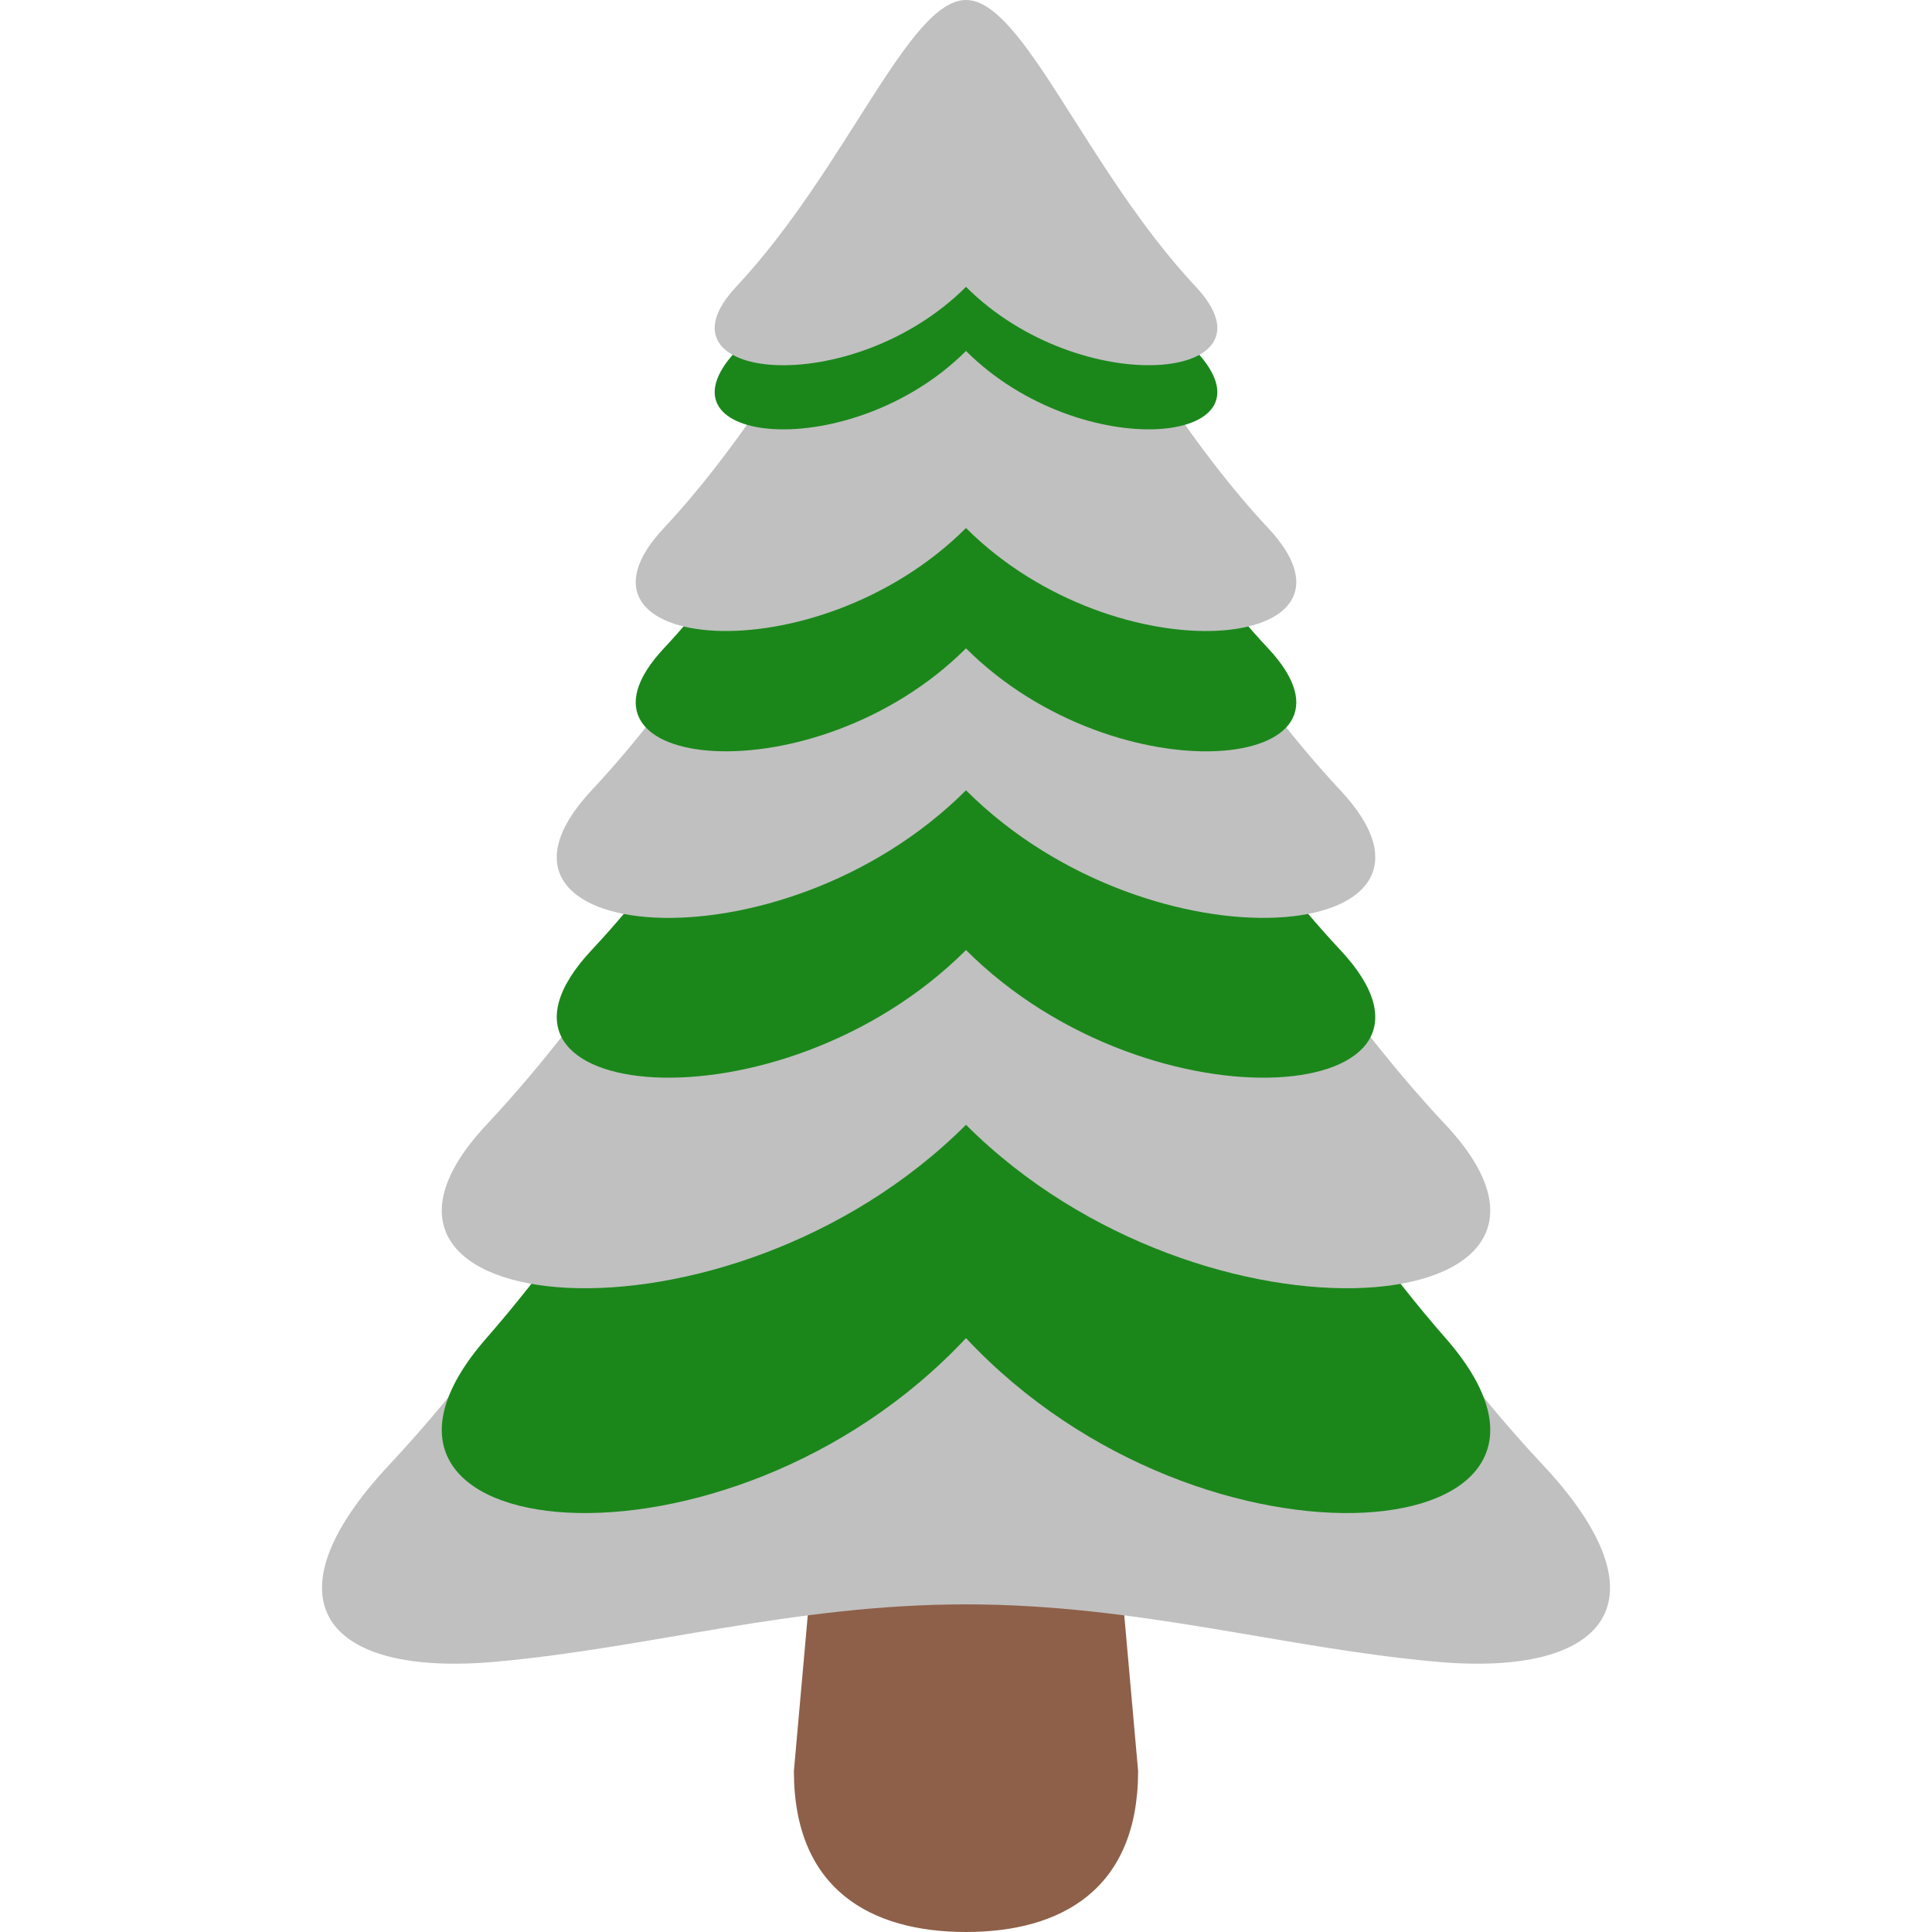
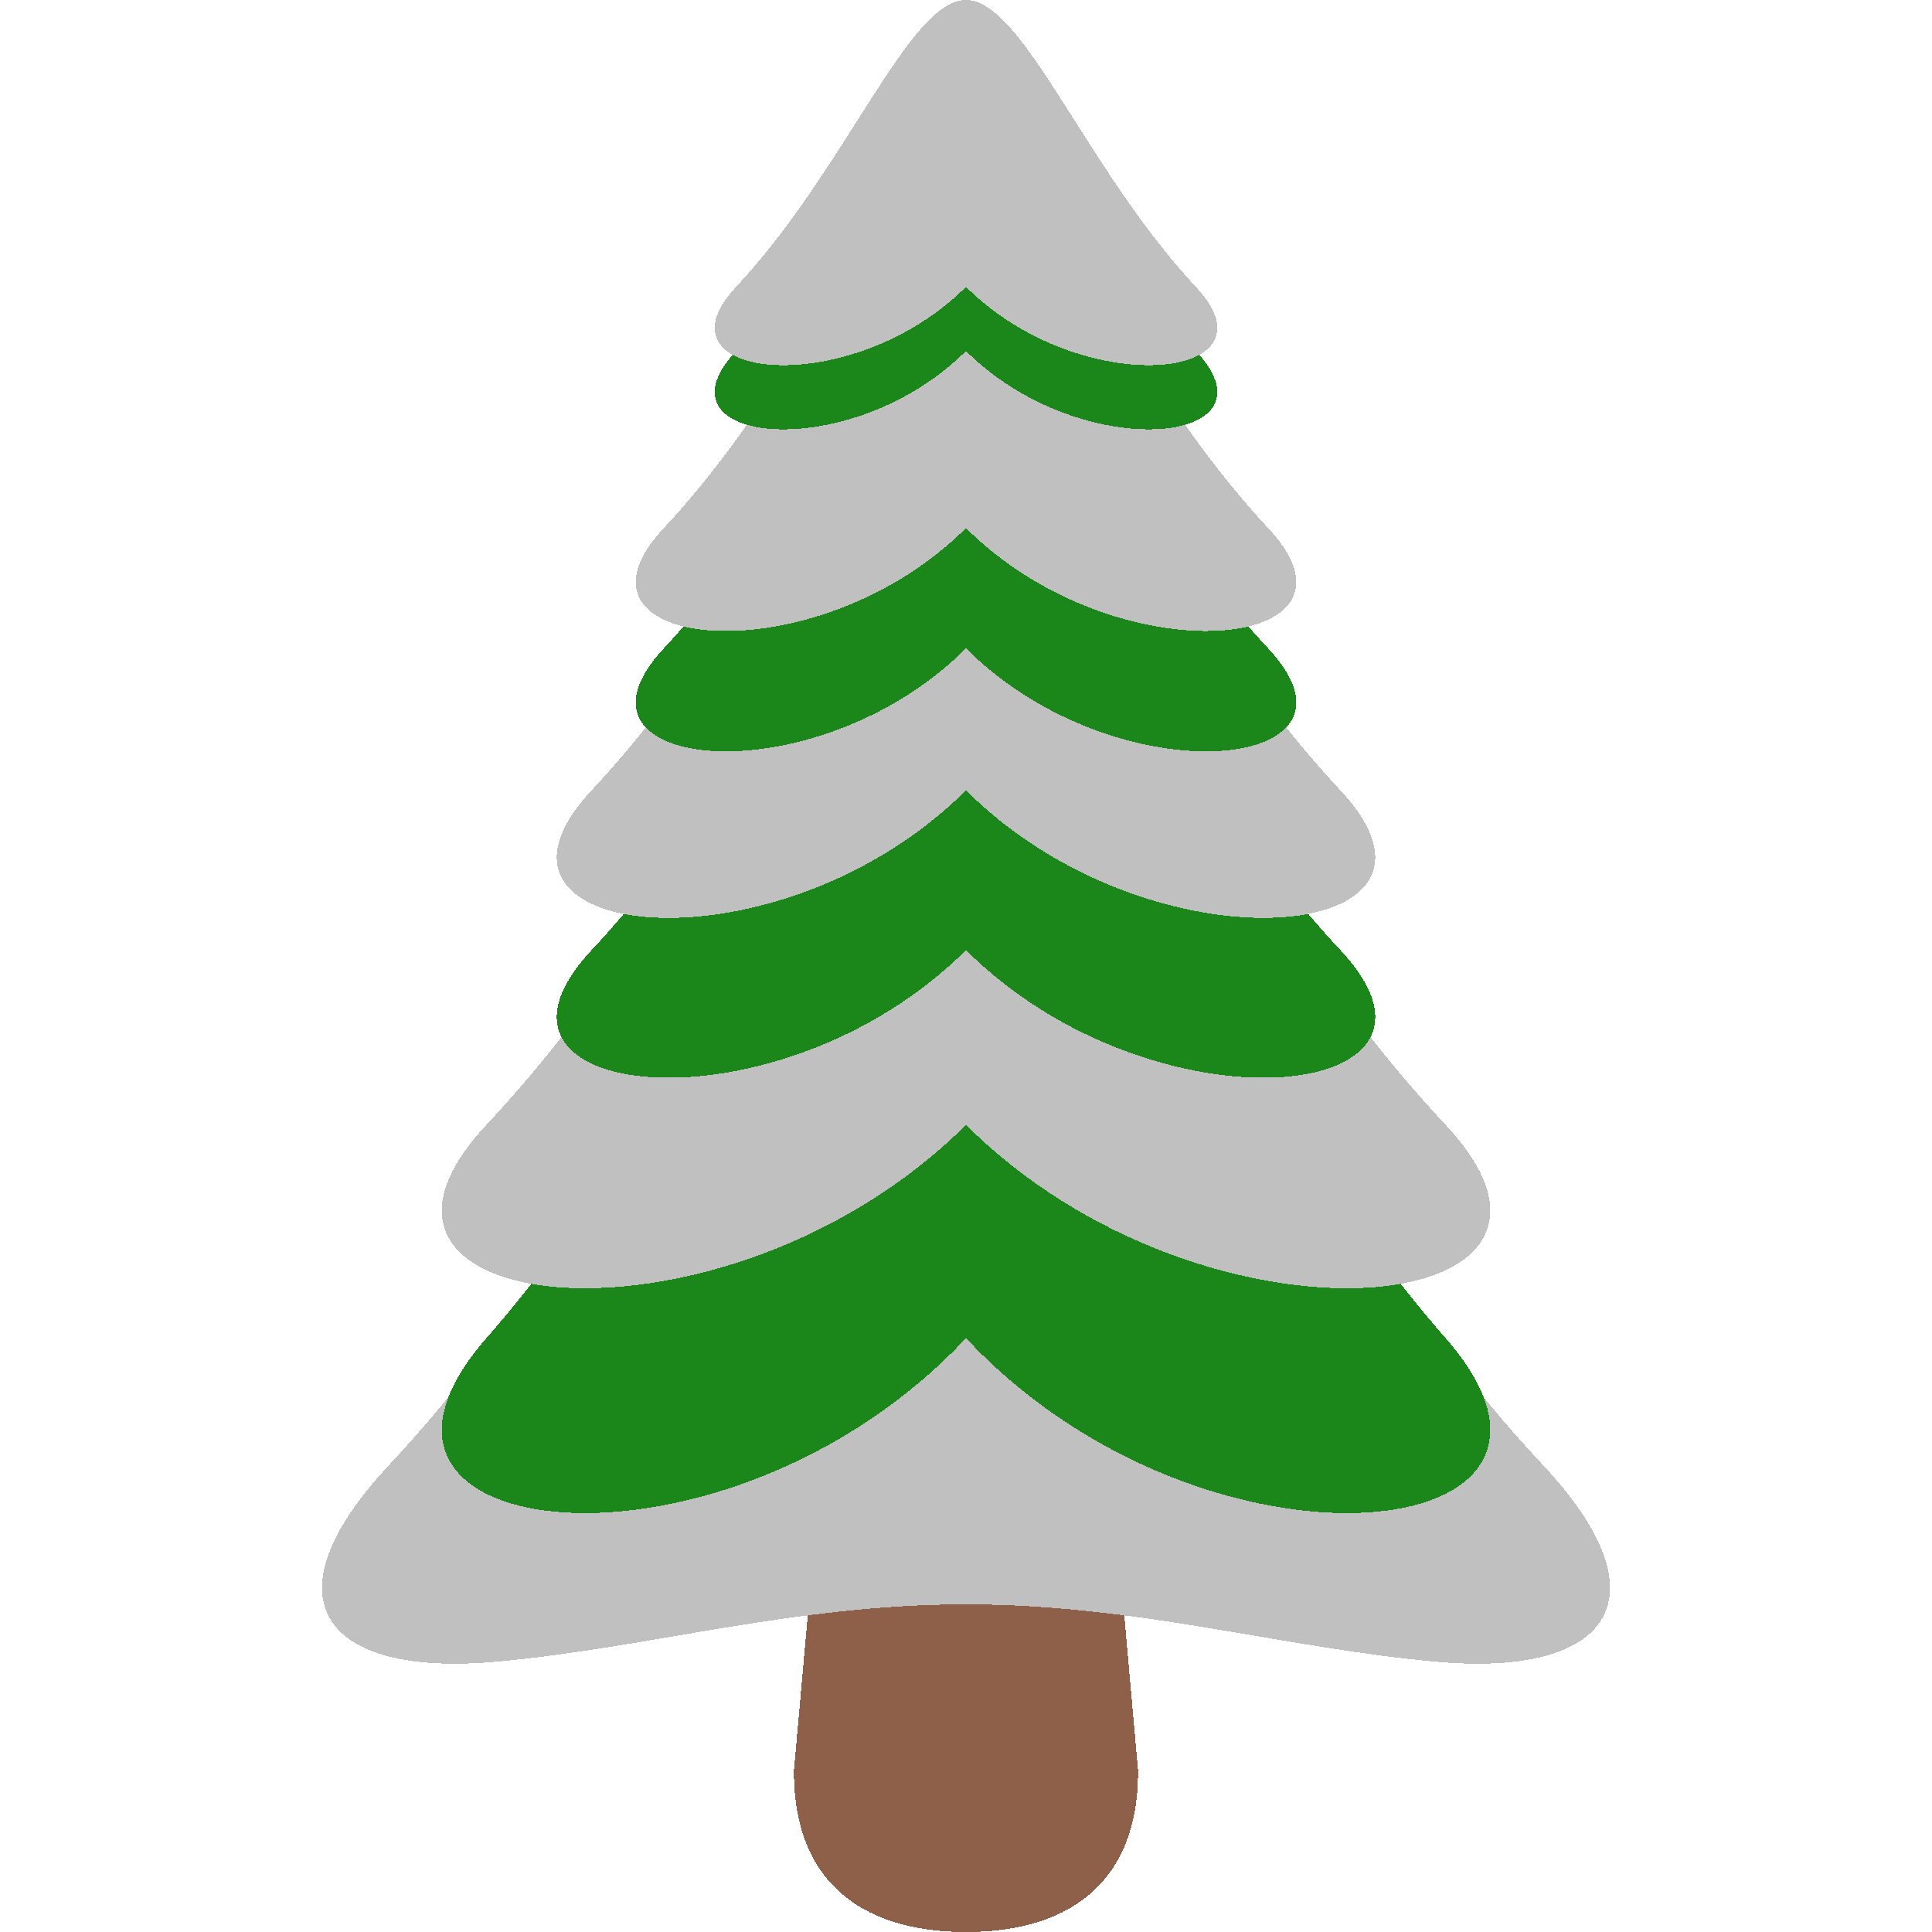
- <svg xmlns="http://www.w3.org/2000/svg" id="svg981" version="1.1" viewBox="0 0 36 36">
+ <svg xmlns="http://www.w3.org/2000/svg" viewBox="0 0 36 36" version="1.1" id="svg981" shape-rendering="crispEdges">
  <defs id="defs985" />
-   <path style="fill:#8e6049;fill-opacity:1;stroke-width:0.895" id="path961" d="m 21.207,33 c 0,2.209 -1.436,3 -3.207,3 -1.771,0 -3.207,-0.791 -3.207,-3 l 0.802,-9 c 0,-2.209 0.634,-2 2.406,-2 1.771,0 2.406,-0.209 2.406,2 z" fill="#662113" />
-   <path style="fill:#c0c0c0;stroke-width:0.895;fill-opacity:1" id="path963" d="M 28.749,27.297 C 23.166,21.332 20.905,12.791 18,12.791 c -2.905,0 -5.166,8.541 -10.749,14.506 -2.346,2.507 -1.228,3.957 1.988,3.667 2.867,-0.258 5.548,-1.069 8.761,-1.069 3.213,0 5.895,0.812 8.761,1.069 3.217,0.29 4.334,-1.16 1.989,-3.667 z" fill="#5C913B" />
-   <path style="fill:#1b871b;fill-opacity:1;stroke-width:0.895" id="path965" d="M 26.936,24.934 C 22.646,20.027 20.235,13 18,13 c -2.233,0 -4.645,7.027 -8.936,11.934 -3.409,3.898 4.468,4.773 8.936,0 4.465,4.773 12.345,3.898 8.937,0 z" fill="#3E721D" />
-   <path style="fill:#c0c0c0;stroke-width:0.895;fill-opacity:1" id="path967" d="M 26.936,20.959 C 22.646,16.375 20.235,9.811 18,9.811 c -2.233,0 -4.645,6.564 -8.936,11.148 -3.409,3.642 4.468,4.459 8.936,0 4.465,4.459 12.345,3.642 8.937,0 z" fill="#5C913B" />
-   <path style="fill:#1b871b;fill-opacity:1;stroke-width:0.895" id="path969" d="M 24.976,17.703 C 21.627,14.125 19.745,9 18,9 c -1.743,0 -3.627,5.125 -6.976,8.703 -2.661,2.844 3.488,3.482 6.976,0 3.487,3.482 9.638,2.844 6.976,0 z" fill="#3E721D" />
-   <path style="fill:#c0c0c0;stroke-width:0.895;fill-opacity:1" id="path971" d="m 24.976,14.726 c -3.349,-3.579 -5.231,-8.703 -6.976,-8.703 -1.743,0 -3.627,5.125 -6.976,8.703 -2.661,2.844 3.488,3.481 6.976,0 3.487,3.481 9.638,2.843 6.976,0 z" fill="#5C913B" />
-   <path style="fill:#1b871b;fill-opacity:1;stroke-width:0.895" id="path973" d="M 23.63,12.081 C 20.927,9.193 19.408,5.057 18,5.057 c -1.407,0 -2.927,4.136 -5.63,7.024 -2.148,2.295 2.815,2.809 5.63,0 2.814,2.81 7.779,2.295 5.63,0 z" fill="#3E721D" />
-   <path style="fill:#c0c0c0;stroke-width:0.895;fill-opacity:1" id="path975" d="M 23.63,9.839 C 20.927,6.951 19.408,2.815 18,2.815 c -1.407,0 -2.927,4.136 -5.63,7.024 -2.148,2.295 2.815,2.809 5.63,0 2.814,2.81 7.779,2.295 5.63,0 z" fill="#5C913B" />
-   <path style="fill:#1b871b;fill-opacity:1;stroke-width:0.895" id="path977" d="M 22.284,6.54 C 20.227,4.342 19.071,1.195 18,1.195 c -1.07,0 -2.228,3.148 -4.284,5.345 -1.634,1.747 2.142,2.138 4.284,0 2.142,2.138 5.919,1.746 4.284,0 z" fill="#3E721D" />
-   <path style="fill:#c0c0c0;stroke-width:0.895;fill-opacity:1" id="path979" d="M 22.284,5.345 C 20.227,3.148 19.071,0 18,0 c -1.07,0 -2.228,3.148 -4.284,5.345 -1.634,1.747 2.142,2.138 4.284,0 2.142,2.138 5.919,1.746 4.284,0 z" fill="#5C913B" />
+   <path fill="#662113" d="m 21.207,33 c 0,2.209 -1.436,3 -3.207,3 -1.771,0 -3.207,-0.791 -3.207,-3 l 0.802,-9 c 0,-2.209 0.634,-2 2.406,-2 1.771,0 2.406,-0.209 2.406,2 z" id="path961" style="fill:#8e6049;fill-opacity:1;stroke-width:0.895" />
+   <path fill="#5C913B" d="M 28.749,27.297 C 23.166,21.332 20.905,12.791 18,12.791 c -2.905,0 -5.166,8.541 -10.749,14.506 -2.346,2.507 -1.228,3.957 1.988,3.667 2.867,-0.258 5.548,-1.069 8.761,-1.069 3.213,0 5.895,0.812 8.761,1.069 3.217,0.29 4.334,-1.16 1.989,-3.667 z" id="path963" style="fill:#c0c0c0;stroke-width:0.895;fill-opacity:1" />
+   <path fill="#3E721D" d="M 26.936,24.934 C 22.646,20.027 20.235,13 18,13 c -2.233,0 -4.645,7.027 -8.936,11.934 -3.409,3.898 4.468,4.773 8.936,0 4.465,4.773 12.345,3.898 8.937,0 z" id="path965" style="fill:#1b871b;fill-opacity:1;stroke-width:0.895" />
+   <path fill="#5C913B" d="M 26.936,20.959 C 22.646,16.375 20.235,9.811 18,9.811 c -2.233,0 -4.645,6.564 -8.936,11.148 -3.409,3.642 4.468,4.459 8.936,0 4.465,4.459 12.345,3.642 8.937,0 z" id="path967" style="fill:#c0c0c0;stroke-width:0.895;fill-opacity:1" />
+   <path fill="#3E721D" d="M 24.976,17.703 C 21.627,14.125 19.745,9 18,9 c -1.743,0 -3.627,5.125 -6.976,8.703 -2.661,2.844 3.488,3.482 6.976,0 3.487,3.482 9.638,2.844 6.976,0 z" id="path969" style="fill:#1b871b;fill-opacity:1;stroke-width:0.895" />
+   <path fill="#5C913B" d="m 24.976,14.726 c -3.349,-3.579 -5.231,-8.703 -6.976,-8.703 -1.743,0 -3.627,5.125 -6.976,8.703 -2.661,2.844 3.488,3.481 6.976,0 3.487,3.481 9.638,2.843 6.976,0 z" id="path971" style="fill:#c0c0c0;stroke-width:0.895;fill-opacity:1" />
+   <path fill="#3E721D" d="M 23.63,12.081 C 20.927,9.193 19.408,5.057 18,5.057 c -1.407,0 -2.927,4.136 -5.63,7.024 -2.148,2.295 2.815,2.809 5.63,0 2.814,2.81 7.779,2.295 5.63,0 z" id="path973" style="fill:#1b871b;fill-opacity:1;stroke-width:0.895" />
+   <path fill="#5C913B" d="M 23.63,9.839 C 20.927,6.951 19.408,2.815 18,2.815 c -1.407,0 -2.927,4.136 -5.63,7.024 -2.148,2.295 2.815,2.809 5.63,0 2.814,2.81 7.779,2.295 5.63,0 z" id="path975" style="fill:#c0c0c0;stroke-width:0.895;fill-opacity:1" />
+   <path fill="#3E721D" d="M 22.284,6.54 C 20.227,4.342 19.071,1.195 18,1.195 c -1.07,0 -2.228,3.148 -4.284,5.345 -1.634,1.747 2.142,2.138 4.284,0 2.142,2.138 5.919,1.746 4.284,0 z" id="path977" style="fill:#1b871b;fill-opacity:1;stroke-width:0.895" />
+   <path fill="#5C913B" d="M 22.284,5.345 C 20.227,3.148 19.071,0 18,0 c -1.07,0 -2.228,3.148 -4.284,5.345 -1.634,1.747 2.142,2.138 4.284,0 2.142,2.138 5.919,1.746 4.284,0 z" id="path979" style="fill:#c0c0c0;stroke-width:0.895;fill-opacity:1" />
</svg>
